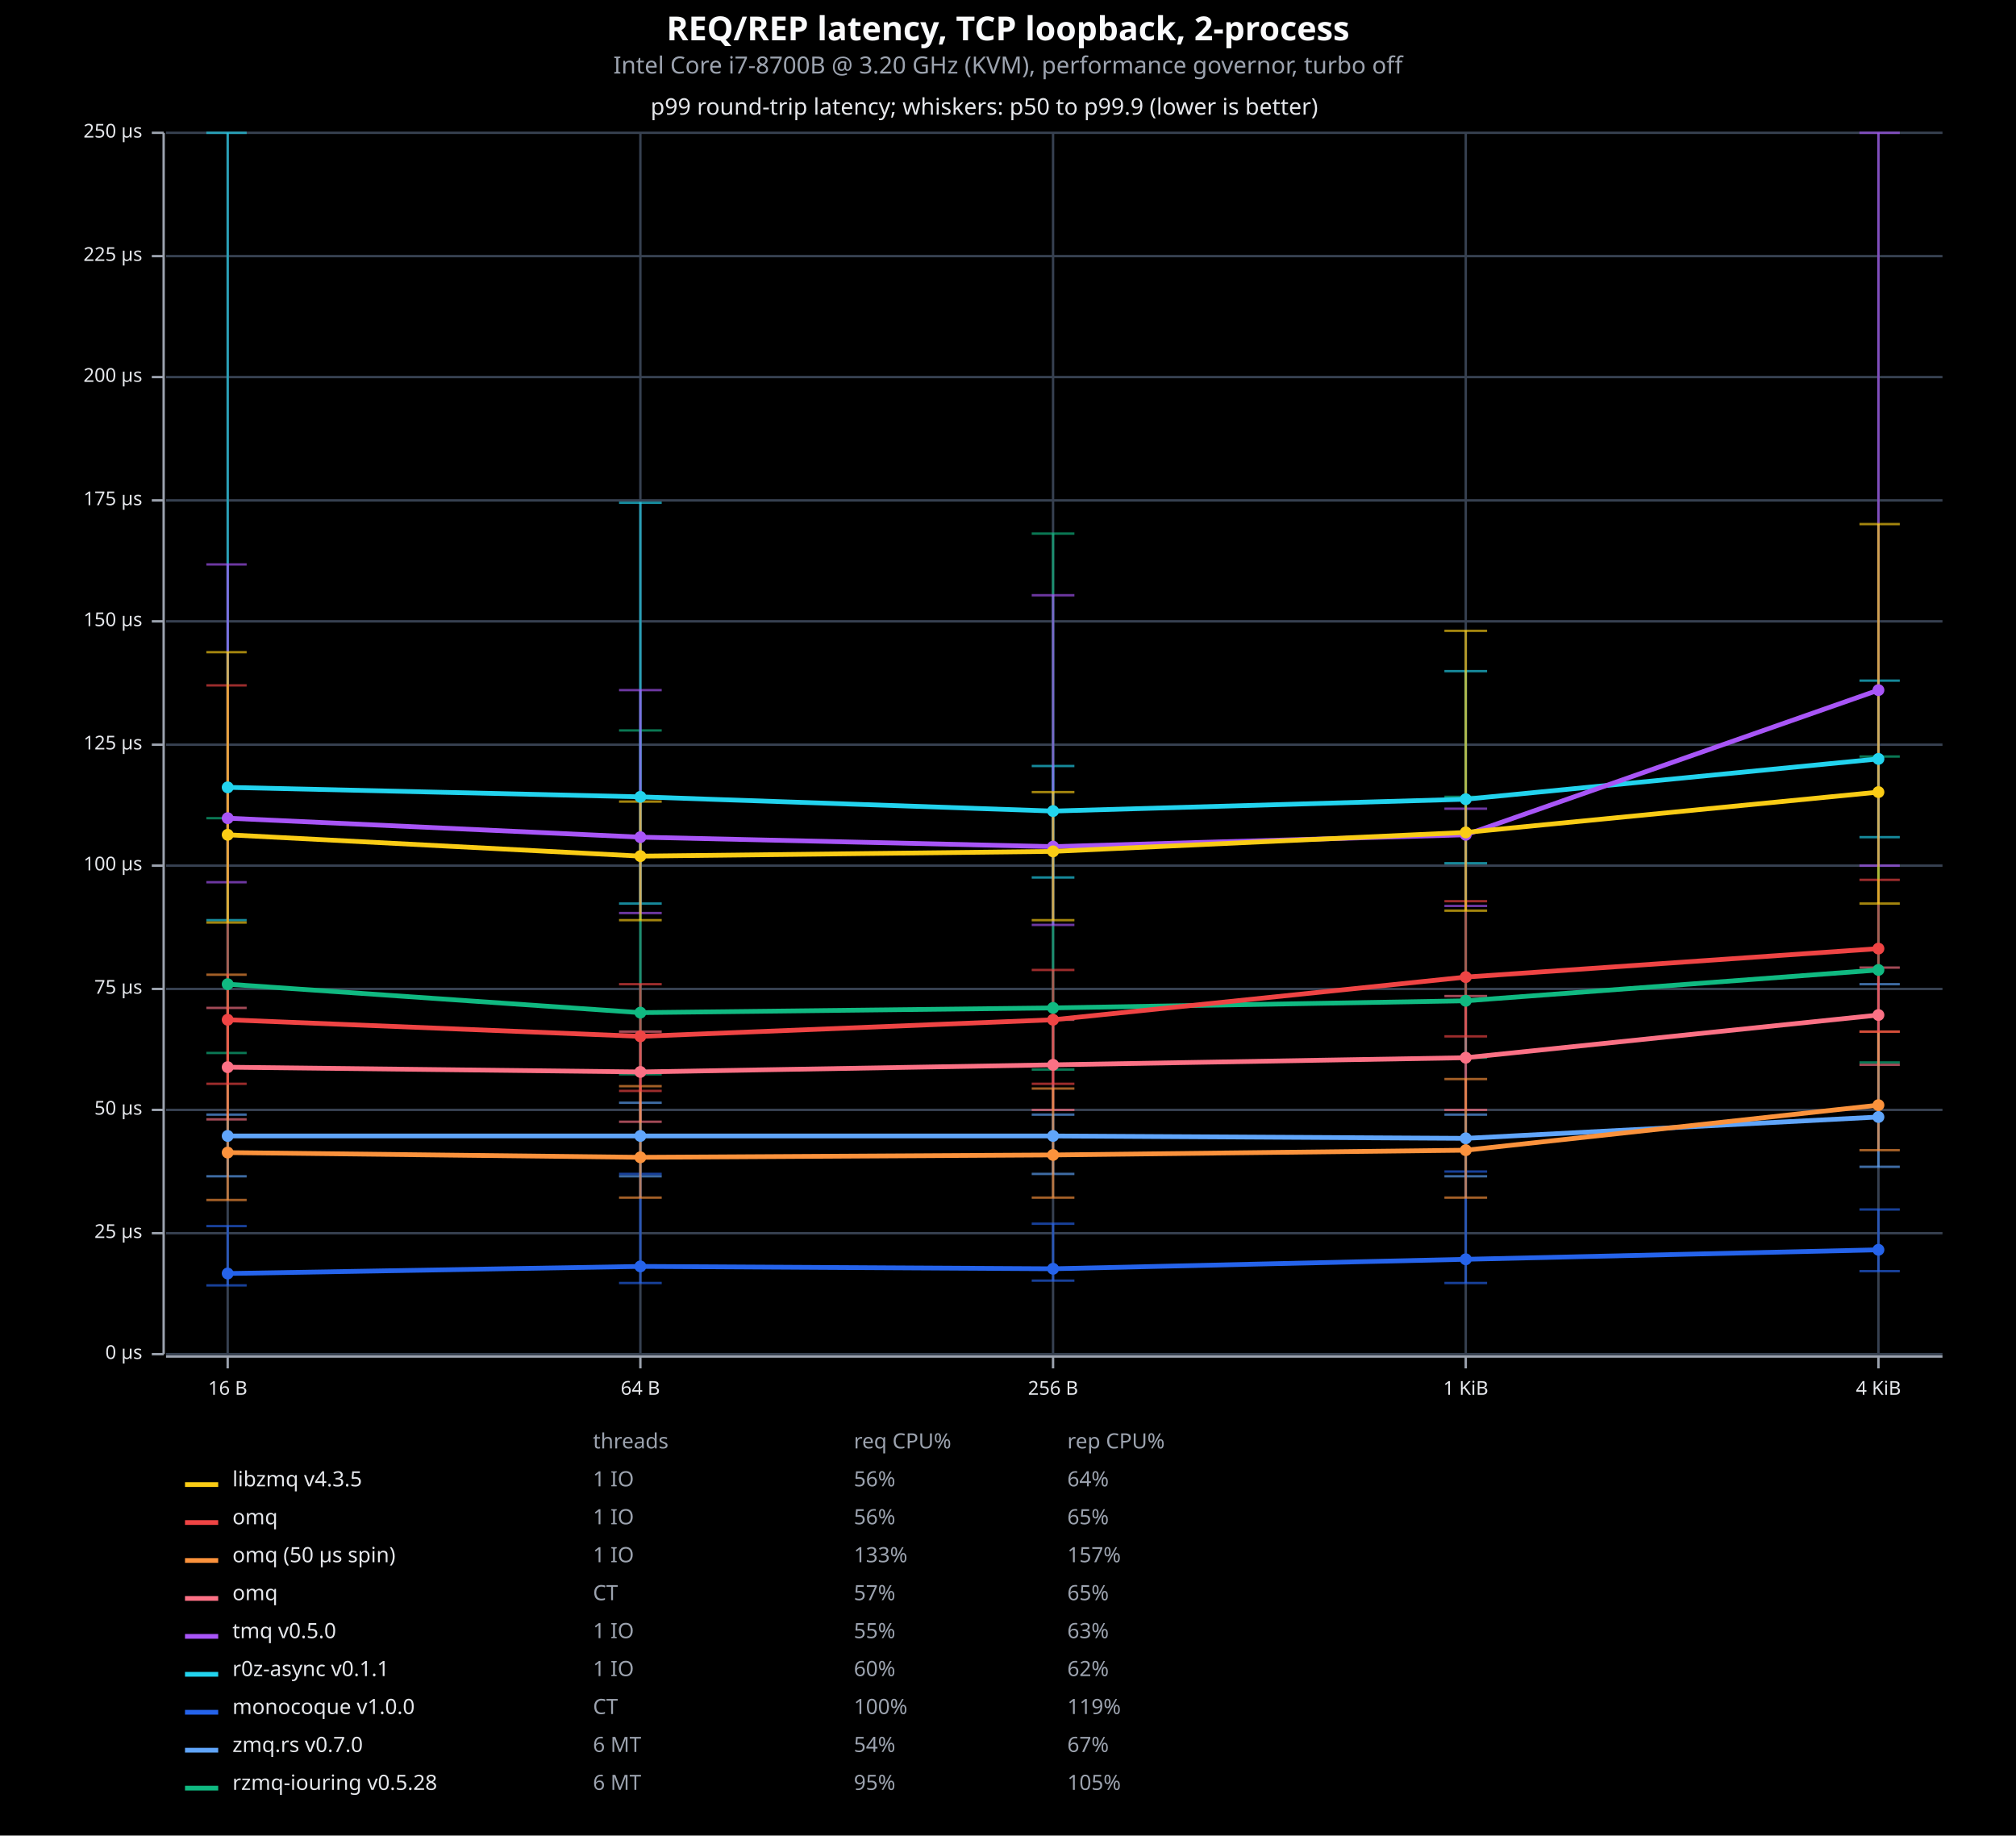
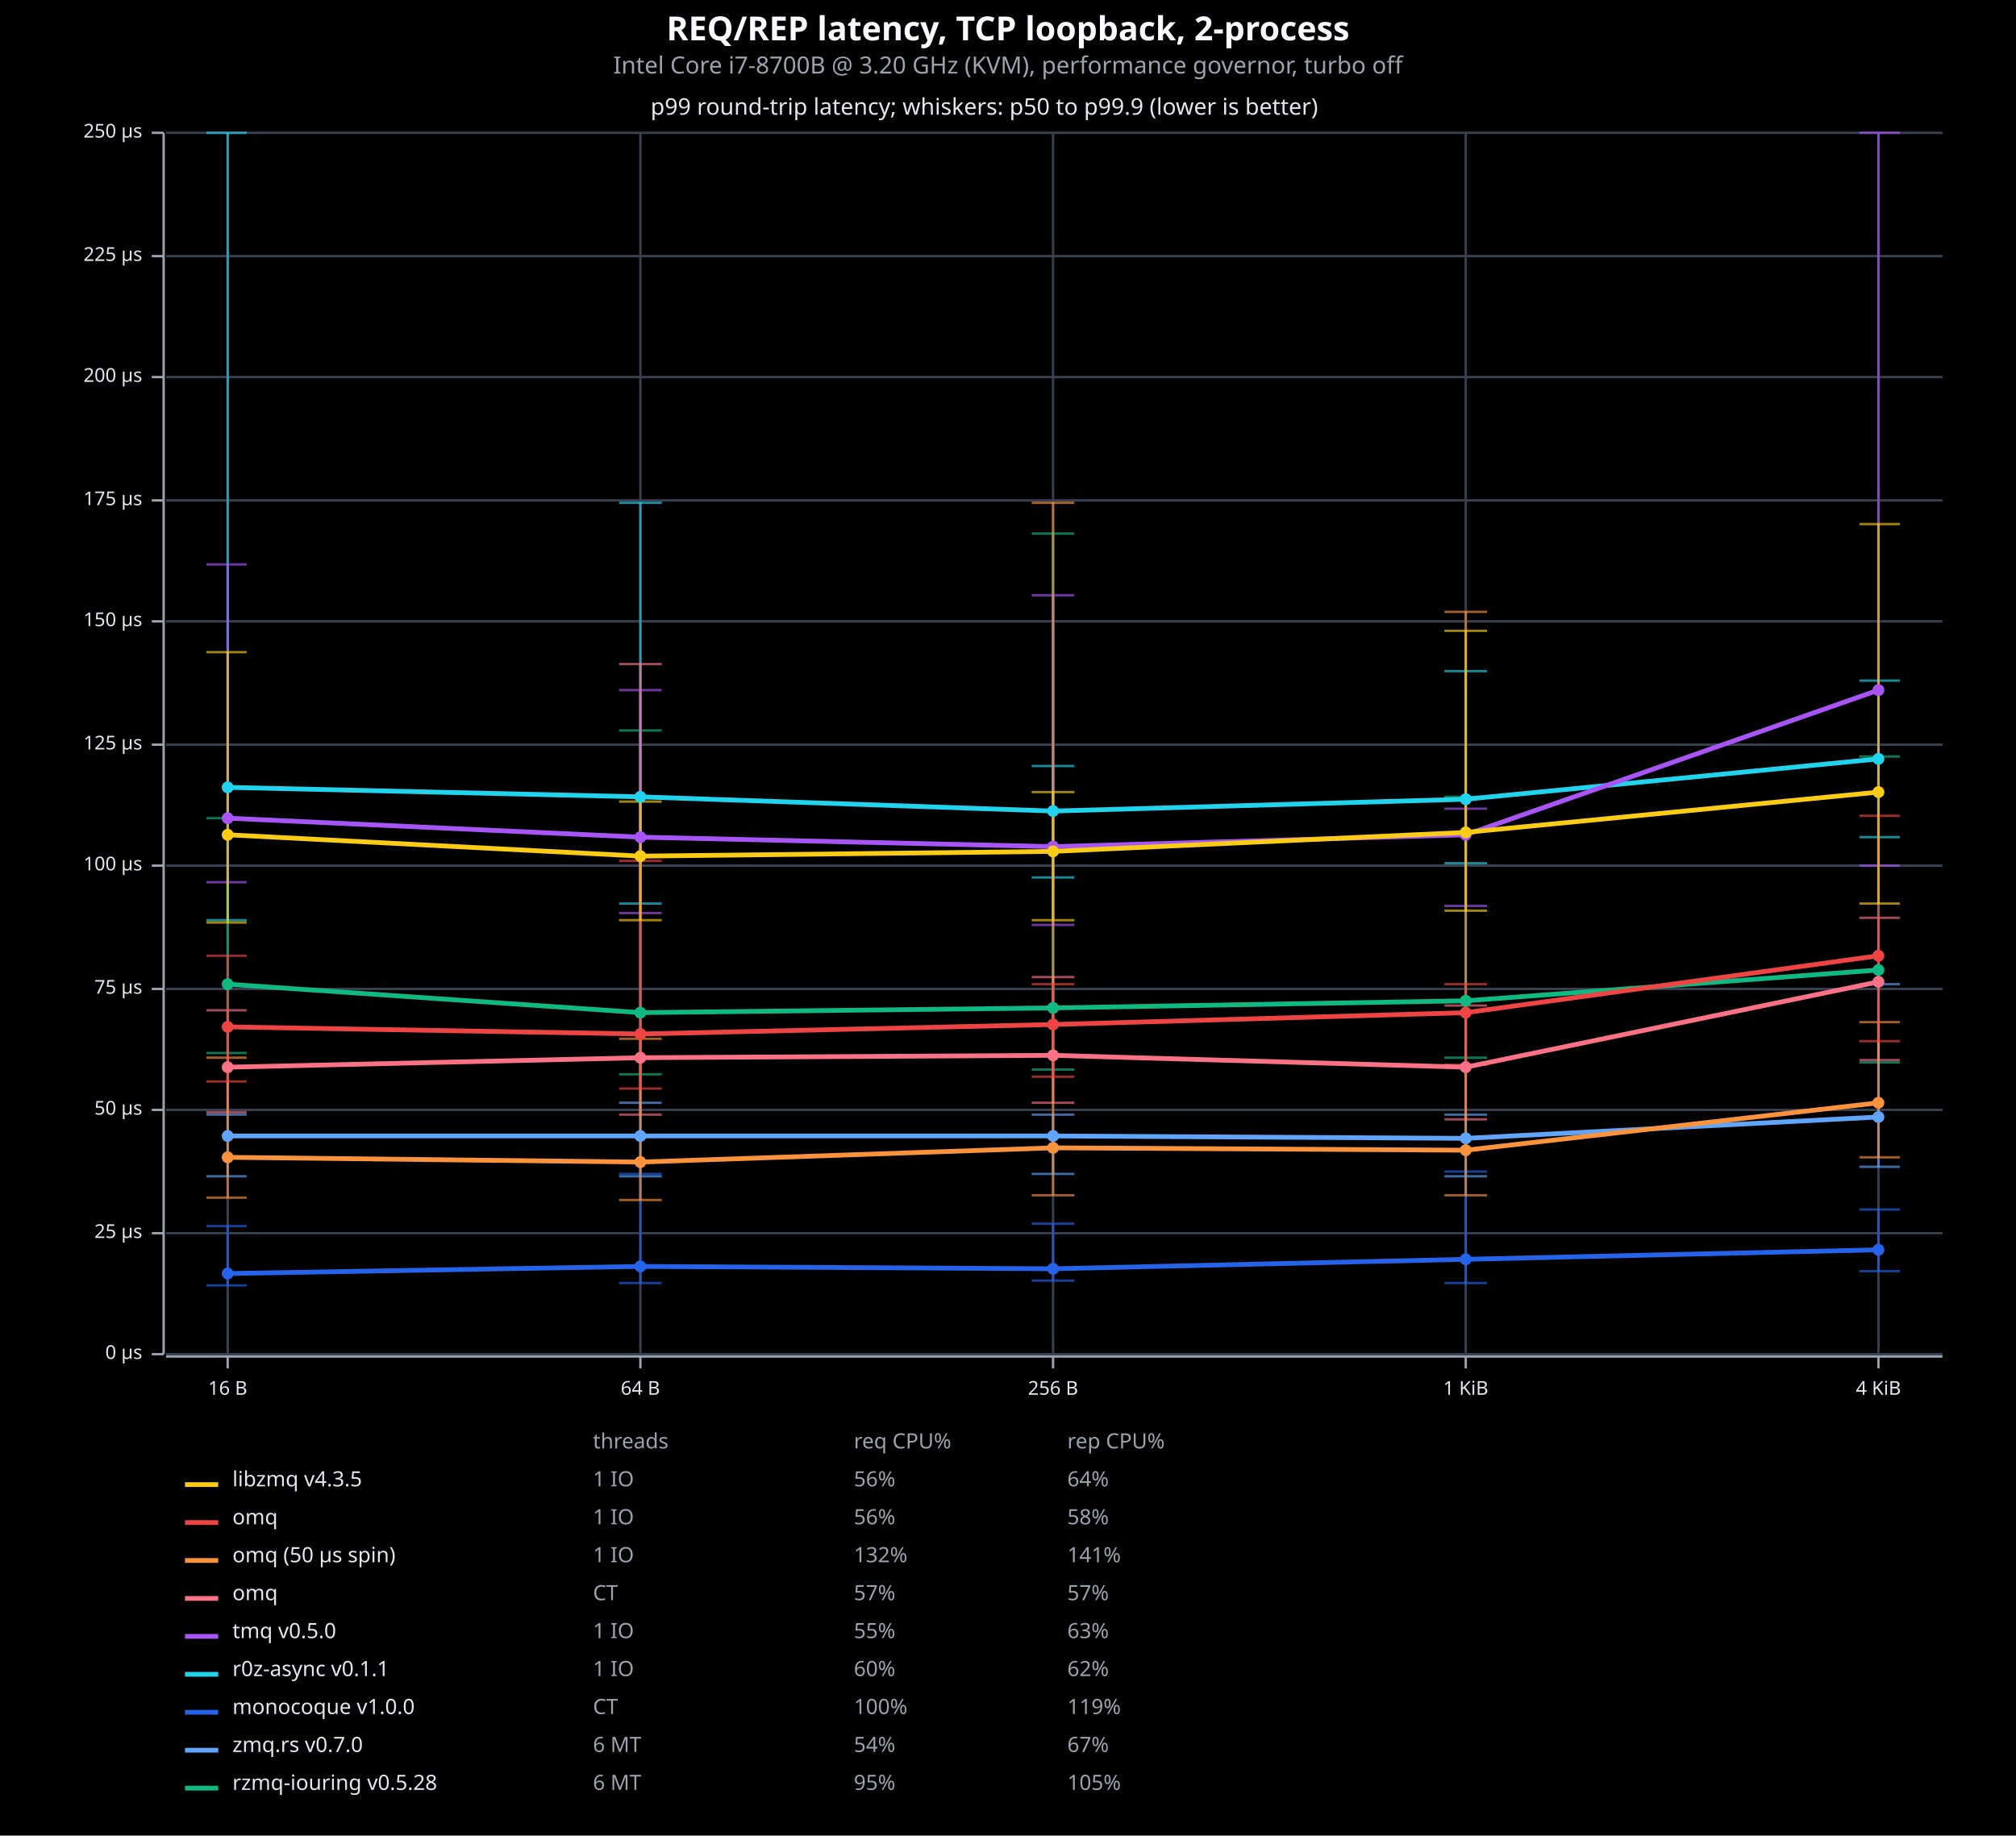
<svg xmlns="http://www.w3.org/2000/svg" viewBox="0 0 850 774" font-family="system-ui, -apple-system, sans-serif">
  <rect x="0" y="0" width="850" height="774" opacity="1" fill="#000000" stroke="none" />
  <text x="425" y="17" text-anchor="middle" font-family="sans-serif" font-size="14" font-weight="bold" fill="#F9FAFB">REQ/REP latency, TCP loopback, 2-process</text>
  <text x="425" y="31" text-anchor="middle" font-family="sans-serif" font-size="10" fill="#9CA3AF">Intel Core i7-8700B @ 3.20 GHz (KVM), performance governor, turbo off</text>
  <text x="415" y="41" dy="0.76em" text-anchor="middle" font-family="sans-serif" font-size="9.677" opacity="1" fill="#E5E7EB">
p99 round-trip latency; whiskers: p50 to p99.9 (lower is better)
</text>
  <line opacity="1" stroke="#374151" stroke-width="1" x1="96" y1="571" x2="96" y2="56" />
  <line opacity="1" stroke="#374151" stroke-width="1" x1="270" y1="571" x2="270" y2="56" />
  <line opacity="1" stroke="#374151" stroke-width="1" x1="444" y1="571" x2="444" y2="56" />
  <line opacity="1" stroke="#374151" stroke-width="1" x1="618" y1="571" x2="618" y2="56" />
  <line opacity="1" stroke="#374151" stroke-width="1" x1="792" y1="571" x2="792" y2="56" />
  <line opacity="1" stroke="#374151" stroke-width="1" x1="70" y1="571" x2="819" y2="571" />
  <line opacity="1" stroke="#374151" stroke-width="1" x1="70" y1="520" x2="819" y2="520" />
  <line opacity="1" stroke="#374151" stroke-width="1" x1="70" y1="468" x2="819" y2="468" />
  <line opacity="1" stroke="#374151" stroke-width="1" x1="70" y1="417" x2="819" y2="417" />
  <line opacity="1" stroke="#374151" stroke-width="1" x1="70" y1="365" x2="819" y2="365" />
  <line opacity="1" stroke="#374151" stroke-width="1" x1="70" y1="314" x2="819" y2="314" />
  <line opacity="1" stroke="#374151" stroke-width="1" x1="70" y1="262" x2="819" y2="262" />
  <line opacity="1" stroke="#374151" stroke-width="1" x1="70" y1="211" x2="819" y2="211" />
  <line opacity="1" stroke="#374151" stroke-width="1" x1="70" y1="159" x2="819" y2="159" />
  <line opacity="1" stroke="#374151" stroke-width="1" x1="70" y1="108" x2="819" y2="108" />
  <line opacity="1" stroke="#374151" stroke-width="1" x1="70" y1="56" x2="819" y2="56" />
  <polyline fill="none" opacity="1" stroke="#9CA3AF" stroke-width="1" points="69,56 69,571 " />
  <text x="60" y="571" dy="0.5ex" text-anchor="end" font-family="sans-serif" font-size="8.065" opacity="1" fill="#E5E7EB">
0 μs
</text>
  <polyline fill="none" opacity="1" stroke="#9CA3AF" stroke-width="1" points="64,571 69,571 " />
  <text x="60" y="520" dy="0.5ex" text-anchor="end" font-family="sans-serif" font-size="8.065" opacity="1" fill="#E5E7EB">
25 μs
</text>
  <polyline fill="none" opacity="1" stroke="#9CA3AF" stroke-width="1" points="64,520 69,520 " />
  <text x="60" y="468" dy="0.5ex" text-anchor="end" font-family="sans-serif" font-size="8.065" opacity="1" fill="#E5E7EB">
50 μs
</text>
  <polyline fill="none" opacity="1" stroke="#9CA3AF" stroke-width="1" points="64,468 69,468 " />
  <text x="60" y="417" dy="0.5ex" text-anchor="end" font-family="sans-serif" font-size="8.065" opacity="1" fill="#E5E7EB">
75 μs
</text>
  <polyline fill="none" opacity="1" stroke="#9CA3AF" stroke-width="1" points="64,417 69,417 " />
  <text x="60" y="365" dy="0.5ex" text-anchor="end" font-family="sans-serif" font-size="8.065" opacity="1" fill="#E5E7EB">
100 μs
</text>
  <polyline fill="none" opacity="1" stroke="#9CA3AF" stroke-width="1" points="64,365 69,365 " />
  <text x="60" y="314" dy="0.5ex" text-anchor="end" font-family="sans-serif" font-size="8.065" opacity="1" fill="#E5E7EB">
125 μs
</text>
  <polyline fill="none" opacity="1" stroke="#9CA3AF" stroke-width="1" points="64,314 69,314 " />
  <text x="60" y="262" dy="0.5ex" text-anchor="end" font-family="sans-serif" font-size="8.065" opacity="1" fill="#E5E7EB">
150 μs
</text>
  <polyline fill="none" opacity="1" stroke="#9CA3AF" stroke-width="1" points="64,262 69,262 " />
  <text x="60" y="211" dy="0.5ex" text-anchor="end" font-family="sans-serif" font-size="8.065" opacity="1" fill="#E5E7EB">
175 μs
</text>
  <polyline fill="none" opacity="1" stroke="#9CA3AF" stroke-width="1" points="64,211 69,211 " />
  <text x="60" y="159" dy="0.5ex" text-anchor="end" font-family="sans-serif" font-size="8.065" opacity="1" fill="#E5E7EB">
200 μs
</text>
  <polyline fill="none" opacity="1" stroke="#9CA3AF" stroke-width="1" points="64,159 69,159 " />
  <text x="60" y="108" dy="0.5ex" text-anchor="end" font-family="sans-serif" font-size="8.065" opacity="1" fill="#E5E7EB">
225 μs
</text>
  <polyline fill="none" opacity="1" stroke="#9CA3AF" stroke-width="1" points="64,108 69,108 " />
  <text x="60" y="56" dy="0.5ex" text-anchor="end" font-family="sans-serif" font-size="8.065" opacity="1" fill="#E5E7EB">
250 μs
</text>
  <polyline fill="none" opacity="1" stroke="#9CA3AF" stroke-width="1" points="64,56 69,56 " />
  <polyline fill="none" opacity="1" stroke="#9CA3AF" stroke-width="1" points="70,572 819,572 " />
  <text x="96" y="582" dy="0.76em" text-anchor="middle" font-family="sans-serif" font-size="8.065" opacity="1" fill="#E5E7EB">
16 B
</text>
  <polyline fill="none" opacity="1" stroke="#9CA3AF" stroke-width="1" points="96,572 96,577 " />
  <text x="270" y="582" dy="0.76em" text-anchor="middle" font-family="sans-serif" font-size="8.065" opacity="1" fill="#E5E7EB">
64 B
</text>
  <polyline fill="none" opacity="1" stroke="#9CA3AF" stroke-width="1" points="270,572 270,577 " />
  <text x="444" y="582" dy="0.76em" text-anchor="middle" font-family="sans-serif" font-size="8.065" opacity="1" fill="#E5E7EB">
256 B
</text>
  <polyline fill="none" opacity="1" stroke="#9CA3AF" stroke-width="1" points="444,572 444,577 " />
  <text x="618" y="582" dy="0.76em" text-anchor="middle" font-family="sans-serif" font-size="8.065" opacity="1" fill="#E5E7EB">
1 KiB
</text>
  <polyline fill="none" opacity="1" stroke="#9CA3AF" stroke-width="1" points="618,572 618,577 " />
  <text x="792" y="582" dy="0.76em" text-anchor="middle" font-family="sans-serif" font-size="8.065" opacity="1" fill="#E5E7EB">
4 KiB
</text>
  <polyline fill="none" opacity="1" stroke="#9CA3AF" stroke-width="1" points="792,572 792,577 " />
  <polyline fill="none" opacity="0.65" stroke="#10B981" stroke-width="1" points="96,444 96,345 " />
  <polyline fill="none" opacity="0.65" stroke="#10B981" stroke-width="1" points="87,444 104,444 " />
  <polyline fill="none" opacity="0.65" stroke="#10B981" stroke-width="1" points="87,345 104,345 " />
  <polyline fill="none" opacity="0.65" stroke="#10B981" stroke-width="1" points="270,453 270,308 " />
  <polyline fill="none" opacity="0.65" stroke="#10B981" stroke-width="1" points="261,453 279,453 " />
  <polyline fill="none" opacity="0.65" stroke="#10B981" stroke-width="1" points="261,308 279,308 " />
  <polyline fill="none" opacity="0.65" stroke="#10B981" stroke-width="1" points="444,451 444,225 " />
  <polyline fill="none" opacity="0.65" stroke="#10B981" stroke-width="1" points="435,451 453,451 " />
  <polyline fill="none" opacity="0.65" stroke="#10B981" stroke-width="1" points="435,225 453,225 " />
  <polyline fill="none" opacity="0.65" stroke="#10B981" stroke-width="1" points="618,446 618,336 " />
  <polyline fill="none" opacity="0.65" stroke="#10B981" stroke-width="1" points="609,446 627,446 " />
  <polyline fill="none" opacity="0.65" stroke="#10B981" stroke-width="1" points="609,336 627,336 " />
  <polyline fill="none" opacity="0.65" stroke="#10B981" stroke-width="1" points="792,448 792,319 " />
  <polyline fill="none" opacity="0.65" stroke="#10B981" stroke-width="1" points="784,448 801,448 " />
  <polyline fill="none" opacity="0.65" stroke="#10B981" stroke-width="1" points="784,319 801,319 " />
  <polyline fill="none" opacity="0.65" stroke="#60A5FA" stroke-width="1" points="96,496 96,470 " />
  <polyline fill="none" opacity="0.65" stroke="#60A5FA" stroke-width="1" points="87,496 104,496 " />
  <polyline fill="none" opacity="0.65" stroke="#60A5FA" stroke-width="1" points="87,470 104,470 " />
  <polyline fill="none" opacity="0.65" stroke="#60A5FA" stroke-width="1" points="270,496 270,465 " />
  <polyline fill="none" opacity="0.65" stroke="#60A5FA" stroke-width="1" points="261,496 279,496 " />
  <polyline fill="none" opacity="0.65" stroke="#60A5FA" stroke-width="1" points="261,465 279,465 " />
  <polyline fill="none" opacity="0.65" stroke="#60A5FA" stroke-width="1" points="444,495 444,470 " />
  <polyline fill="none" opacity="0.65" stroke="#60A5FA" stroke-width="1" points="435,495 453,495 " />
  <polyline fill="none" opacity="0.65" stroke="#60A5FA" stroke-width="1" points="435,470 453,470 " />
  <polyline fill="none" opacity="0.65" stroke="#60A5FA" stroke-width="1" points="618,496 618,470 " />
  <polyline fill="none" opacity="0.65" stroke="#60A5FA" stroke-width="1" points="609,496 627,496 " />
  <polyline fill="none" opacity="0.65" stroke="#60A5FA" stroke-width="1" points="609,470 627,470 " />
  <polyline fill="none" opacity="0.65" stroke="#60A5FA" stroke-width="1" points="792,492 792,415 " />
  <polyline fill="none" opacity="0.65" stroke="#60A5FA" stroke-width="1" points="784,492 801,492 " />
  <polyline fill="none" opacity="0.65" stroke="#60A5FA" stroke-width="1" points="784,415 801,415 " />
  <polyline fill="none" opacity="0.65" stroke="#2563EB" stroke-width="1" points="96,542 96,517 " />
  <polyline fill="none" opacity="0.65" stroke="#2563EB" stroke-width="1" points="87,542 104,542 " />
  <polyline fill="none" opacity="0.65" stroke="#2563EB" stroke-width="1" points="87,517 104,517 " />
  <polyline fill="none" opacity="0.65" stroke="#2563EB" stroke-width="1" points="270,541 270,495 " />
  <polyline fill="none" opacity="0.65" stroke="#2563EB" stroke-width="1" points="261,541 279,541 " />
  <polyline fill="none" opacity="0.65" stroke="#2563EB" stroke-width="1" points="261,495 279,495 " />
  <polyline fill="none" opacity="0.65" stroke="#2563EB" stroke-width="1" points="444,540 444,516 " />
  <polyline fill="none" opacity="0.65" stroke="#2563EB" stroke-width="1" points="435,540 453,540 " />
  <polyline fill="none" opacity="0.65" stroke="#2563EB" stroke-width="1" points="435,516 453,516 " />
  <polyline fill="none" opacity="0.65" stroke="#2563EB" stroke-width="1" points="618,541 618,494 " />
  <polyline fill="none" opacity="0.65" stroke="#2563EB" stroke-width="1" points="609,541 627,541 " />
  <polyline fill="none" opacity="0.65" stroke="#2563EB" stroke-width="1" points="609,494 627,494 " />
  <polyline fill="none" opacity="0.65" stroke="#2563EB" stroke-width="1" points="792,536 792,510 " />
  <polyline fill="none" opacity="0.65" stroke="#2563EB" stroke-width="1" points="784,536 801,536 " />
  <polyline fill="none" opacity="0.65" stroke="#2563EB" stroke-width="1" points="784,510 801,510 " />
  <polyline fill="none" opacity="0.65" stroke="#22D3EE" stroke-width="1" points="96,388 96,56 " />
  <polyline fill="none" opacity="0.65" stroke="#22D3EE" stroke-width="1" points="87,388 104,388 " />
  <polyline fill="none" opacity="0.65" stroke="#22D3EE" stroke-width="1" points="87,56 104,56 " />
  <polyline fill="none" opacity="0.65" stroke="#22D3EE" stroke-width="1" points="270,381 270,212 " />
  <polyline fill="none" opacity="0.65" stroke="#22D3EE" stroke-width="1" points="261,381 279,381 " />
  <polyline fill="none" opacity="0.65" stroke="#22D3EE" stroke-width="1" points="261,212 279,212 " />
  <polyline fill="none" opacity="0.65" stroke="#22D3EE" stroke-width="1" points="444,370 444,323 " />
  <polyline fill="none" opacity="0.65" stroke="#22D3EE" stroke-width="1" points="435,370 453,370 " />
  <polyline fill="none" opacity="0.65" stroke="#22D3EE" stroke-width="1" points="435,323 453,323 " />
  <polyline fill="none" opacity="0.65" stroke="#22D3EE" stroke-width="1" points="618,364 618,283 " />
  <polyline fill="none" opacity="0.65" stroke="#22D3EE" stroke-width="1" points="609,364 627,364 " />
  <polyline fill="none" opacity="0.65" stroke="#22D3EE" stroke-width="1" points="609,283 627,283 " />
  <polyline fill="none" opacity="0.65" stroke="#22D3EE" stroke-width="1" points="792,353 792,287 " />
  <polyline fill="none" opacity="0.65" stroke="#22D3EE" stroke-width="1" points="784,353 801,353 " />
  <polyline fill="none" opacity="0.65" stroke="#22D3EE" stroke-width="1" points="784,287 801,287 " />
  <polyline fill="none" opacity="0.65" stroke="#A855F7" stroke-width="1" points="96,372 96,238 " />
  <polyline fill="none" opacity="0.65" stroke="#A855F7" stroke-width="1" points="87,372 104,372 " />
  <polyline fill="none" opacity="0.65" stroke="#A855F7" stroke-width="1" points="87,238 104,238 " />
  <polyline fill="none" opacity="0.65" stroke="#A855F7" stroke-width="1" points="270,385 270,291 " />
  <polyline fill="none" opacity="0.65" stroke="#A855F7" stroke-width="1" points="261,385 279,385 " />
  <polyline fill="none" opacity="0.65" stroke="#A855F7" stroke-width="1" points="261,291 279,291 " />
  <polyline fill="none" opacity="0.65" stroke="#A855F7" stroke-width="1" points="444,390 444,251 " />
  <polyline fill="none" opacity="0.65" stroke="#A855F7" stroke-width="1" points="435,390 453,390 " />
  <polyline fill="none" opacity="0.65" stroke="#A855F7" stroke-width="1" points="435,251 453,251 " />
  <polyline fill="none" opacity="0.65" stroke="#A855F7" stroke-width="1" points="618,382 618,341 " />
  <polyline fill="none" opacity="0.65" stroke="#A855F7" stroke-width="1" points="609,382 627,382 " />
  <polyline fill="none" opacity="0.65" stroke="#A855F7" stroke-width="1" points="609,341 627,341 " />
  <polyline fill="none" opacity="0.65" stroke="#A855F7" stroke-width="1" points="792,365 792,56 " />
  <polyline fill="none" opacity="0.65" stroke="#A855F7" stroke-width="1" points="784,365 801,365 " />
  <polyline fill="none" opacity="0.65" stroke="#A855F7" stroke-width="1" points="784,56 801,56 " />
-   <polyline fill="none" opacity="0.65" stroke="#FB7185" stroke-width="1" points="96,472 96,425 " />
-   <polyline fill="none" opacity="0.65" stroke="#FB7185" stroke-width="1" points="87,472 104,472 " />
-   <polyline fill="none" opacity="0.65" stroke="#FB7185" stroke-width="1" points="87,425 104,425 " />
-   <polyline fill="none" opacity="0.65" stroke="#FB7185" stroke-width="1" points="270,473 270,435 " />
-   <polyline fill="none" opacity="0.65" stroke="#FB7185" stroke-width="1" points="261,473 279,473 " />
-   <polyline fill="none" opacity="0.65" stroke="#FB7185" stroke-width="1" points="261,435 279,435 " />
-   <polyline fill="none" opacity="0.65" stroke="#FB7185" stroke-width="1" points="444,468 444,430 " />
-   <polyline fill="none" opacity="0.65" stroke="#FB7185" stroke-width="1" points="435,468 453,468 " />
-   <polyline fill="none" opacity="0.65" stroke="#FB7185" stroke-width="1" points="435,430 453,430 " />
-   <polyline fill="none" opacity="0.65" stroke="#FB7185" stroke-width="1" points="618,468 618,420 " />
-   <polyline fill="none" opacity="0.65" stroke="#FB7185" stroke-width="1" points="609,468 627,468 " />
-   <polyline fill="none" opacity="0.65" stroke="#FB7185" stroke-width="1" points="609,420 627,420 " />
-   <polyline fill="none" opacity="0.65" stroke="#FB7185" stroke-width="1" points="792,449 792,408 " />
-   <polyline fill="none" opacity="0.65" stroke="#FB7185" stroke-width="1" points="784,449 801,449 " />
-   <polyline fill="none" opacity="0.65" stroke="#FB7185" stroke-width="1" points="784,408 801,408 " />
-   <polyline fill="none" opacity="0.65" stroke="#FB923C" stroke-width="1" points="96,506 96,411 " />
-   <polyline fill="none" opacity="0.65" stroke="#FB923C" stroke-width="1" points="87,506 104,506 " />
-   <polyline fill="none" opacity="0.65" stroke="#FB923C" stroke-width="1" points="87,411 104,411 " />
-   <polyline fill="none" opacity="0.65" stroke="#FB923C" stroke-width="1" points="270,505 270,458 " />
-   <polyline fill="none" opacity="0.65" stroke="#FB923C" stroke-width="1" points="261,505 279,505 " />
-   <polyline fill="none" opacity="0.65" stroke="#FB923C" stroke-width="1" points="261,458 279,458 " />
-   <polyline fill="none" opacity="0.65" stroke="#FB923C" stroke-width="1" points="444,505 444,459 " />
-   <polyline fill="none" opacity="0.65" stroke="#FB923C" stroke-width="1" points="435,505 453,505 " />
-   <polyline fill="none" opacity="0.65" stroke="#FB923C" stroke-width="1" points="435,459 453,459 " />
-   <polyline fill="none" opacity="0.65" stroke="#FB923C" stroke-width="1" points="618,505 618,455 " />
-   <polyline fill="none" opacity="0.65" stroke="#FB923C" stroke-width="1" points="609,505 627,505 " />
-   <polyline fill="none" opacity="0.65" stroke="#FB923C" stroke-width="1" points="609,455 627,455 " />
-   <polyline fill="none" opacity="0.65" stroke="#FB923C" stroke-width="1" points="792,485 792,435 " />
-   <polyline fill="none" opacity="0.65" stroke="#FB923C" stroke-width="1" points="784,485 801,485 " />
-   <polyline fill="none" opacity="0.65" stroke="#FB923C" stroke-width="1" points="784,435 801,435 " />
-   <polyline fill="none" opacity="0.65" stroke="#EF4444" stroke-width="1" points="96,457 96,289 " />
-   <polyline fill="none" opacity="0.65" stroke="#EF4444" stroke-width="1" points="87,457 104,457 " />
-   <polyline fill="none" opacity="0.65" stroke="#EF4444" stroke-width="1" points="87,289 104,289 " />
-   <polyline fill="none" opacity="0.65" stroke="#EF4444" stroke-width="1" points="270,460 270,415 " />
-   <polyline fill="none" opacity="0.65" stroke="#EF4444" stroke-width="1" points="261,460 279,460 " />
-   <polyline fill="none" opacity="0.65" stroke="#EF4444" stroke-width="1" points="261,415 279,415 " />
-   <polyline fill="none" opacity="0.65" stroke="#EF4444" stroke-width="1" points="444,457 444,409 " />
-   <polyline fill="none" opacity="0.65" stroke="#EF4444" stroke-width="1" points="435,457 453,457 " />
-   <polyline fill="none" opacity="0.65" stroke="#EF4444" stroke-width="1" points="435,409 453,409 " />
-   <polyline fill="none" opacity="0.65" stroke="#EF4444" stroke-width="1" points="618,437 618,380 " />
-   <polyline fill="none" opacity="0.65" stroke="#EF4444" stroke-width="1" points="609,437 627,437 " />
-   <polyline fill="none" opacity="0.65" stroke="#EF4444" stroke-width="1" points="609,380 627,380 " />
-   <polyline fill="none" opacity="0.65" stroke="#EF4444" stroke-width="1" points="792,435 792,371 " />
-   <polyline fill="none" opacity="0.65" stroke="#EF4444" stroke-width="1" points="784,435 801,435 " />
-   <polyline fill="none" opacity="0.65" stroke="#EF4444" stroke-width="1" points="784,371 801,371 " />
+   <polyline fill="none" opacity="0.65" stroke="#FB7185" stroke-width="1" points="96,469 96,426 " />
+   <polyline fill="none" opacity="0.65" stroke="#FB7185" stroke-width="1" points="87,469 104,469 " />
+   <polyline fill="none" opacity="0.65" stroke="#FB7185" stroke-width="1" points="87,426 104,426 " />
+   <polyline fill="none" opacity="0.65" stroke="#FB7185" stroke-width="1" points="270,470 270,280 " />
+   <polyline fill="none" opacity="0.65" stroke="#FB7185" stroke-width="1" points="261,470 279,470 " />
+   <polyline fill="none" opacity="0.65" stroke="#FB7185" stroke-width="1" points="261,280 279,280 " />
+   <polyline fill="none" opacity="0.65" stroke="#FB7185" stroke-width="1" points="444,465 444,412 " />
+   <polyline fill="none" opacity="0.65" stroke="#FB7185" stroke-width="1" points="435,465 453,465 " />
+   <polyline fill="none" opacity="0.65" stroke="#FB7185" stroke-width="1" points="435,412 453,412 " />
+   <polyline fill="none" opacity="0.65" stroke="#FB7185" stroke-width="1" points="618,472 618,424 " />
+   <polyline fill="none" opacity="0.65" stroke="#FB7185" stroke-width="1" points="609,472 627,472 " />
+   <polyline fill="none" opacity="0.65" stroke="#FB7185" stroke-width="1" points="609,424 627,424 " />
+   <polyline fill="none" opacity="0.65" stroke="#FB7185" stroke-width="1" points="792,447 792,387 " />
+   <polyline fill="none" opacity="0.65" stroke="#FB7185" stroke-width="1" points="784,447 801,447 " />
+   <polyline fill="none" opacity="0.65" stroke="#FB7185" stroke-width="1" points="784,387 801,387 " />
+   <polyline fill="none" opacity="0.65" stroke="#FB923C" stroke-width="1" points="96,505 96,446 " />
+   <polyline fill="none" opacity="0.65" stroke="#FB923C" stroke-width="1" points="87,505 104,505 " />
+   <polyline fill="none" opacity="0.65" stroke="#FB923C" stroke-width="1" points="87,446 104,446 " />
+   <polyline fill="none" opacity="0.65" stroke="#FB923C" stroke-width="1" points="270,506 270,438 " />
+   <polyline fill="none" opacity="0.65" stroke="#FB923C" stroke-width="1" points="261,506 279,506 " />
+   <polyline fill="none" opacity="0.65" stroke="#FB923C" stroke-width="1" points="261,438 279,438 " />
+   <polyline fill="none" opacity="0.65" stroke="#FB923C" stroke-width="1" points="444,504 444,212 " />
+   <polyline fill="none" opacity="0.65" stroke="#FB923C" stroke-width="1" points="435,504 453,504 " />
+   <polyline fill="none" opacity="0.65" stroke="#FB923C" stroke-width="1" points="435,212 453,212 " />
+   <polyline fill="none" opacity="0.65" stroke="#FB923C" stroke-width="1" points="618,504 618,258 " />
+   <polyline fill="none" opacity="0.65" stroke="#FB923C" stroke-width="1" points="609,504 627,504 " />
+   <polyline fill="none" opacity="0.65" stroke="#FB923C" stroke-width="1" points="609,258 627,258 " />
+   <polyline fill="none" opacity="0.65" stroke="#FB923C" stroke-width="1" points="792,488 792,431 " />
+   <polyline fill="none" opacity="0.65" stroke="#FB923C" stroke-width="1" points="784,488 801,488 " />
+   <polyline fill="none" opacity="0.65" stroke="#FB923C" stroke-width="1" points="784,431 801,431 " />
+   <polyline fill="none" opacity="0.65" stroke="#EF4444" stroke-width="1" points="96,456 96,403 " />
+   <polyline fill="none" opacity="0.65" stroke="#EF4444" stroke-width="1" points="87,456 104,456 " />
+   <polyline fill="none" opacity="0.65" stroke="#EF4444" stroke-width="1" points="87,403 104,403 " />
+   <polyline fill="none" opacity="0.65" stroke="#EF4444" stroke-width="1" points="270,459 270,363 " />
+   <polyline fill="none" opacity="0.65" stroke="#EF4444" stroke-width="1" points="261,459 279,459 " />
+   <polyline fill="none" opacity="0.65" stroke="#EF4444" stroke-width="1" points="261,363 279,363 " />
+   <polyline fill="none" opacity="0.65" stroke="#EF4444" stroke-width="1" points="444,454 444,415 " />
+   <polyline fill="none" opacity="0.65" stroke="#EF4444" stroke-width="1" points="435,454 453,454 " />
+   <polyline fill="none" opacity="0.65" stroke="#EF4444" stroke-width="1" points="435,415 453,415 " />
+   <polyline fill="none" opacity="0.65" stroke="#EF4444" stroke-width="1" points="618,449 618,415 " />
+   <polyline fill="none" opacity="0.65" stroke="#EF4444" stroke-width="1" points="609,449 627,449 " />
+   <polyline fill="none" opacity="0.65" stroke="#EF4444" stroke-width="1" points="609,415 627,415 " />
+   <polyline fill="none" opacity="0.65" stroke="#EF4444" stroke-width="1" points="792,439 792,344 " />
+   <polyline fill="none" opacity="0.65" stroke="#EF4444" stroke-width="1" points="784,439 801,439 " />
+   <polyline fill="none" opacity="0.65" stroke="#EF4444" stroke-width="1" points="784,344 801,344 " />
  <polyline fill="none" opacity="0.65" stroke="#FACC15" stroke-width="1" points="96,389 96,275 " />
  <polyline fill="none" opacity="0.65" stroke="#FACC15" stroke-width="1" points="87,389 104,389 " />
  <polyline fill="none" opacity="0.65" stroke="#FACC15" stroke-width="1" points="87,275 104,275 " />
  <polyline fill="none" opacity="0.65" stroke="#FACC15" stroke-width="1" points="270,388 270,338 " />
  <polyline fill="none" opacity="0.65" stroke="#FACC15" stroke-width="1" points="261,388 279,388 " />
  <polyline fill="none" opacity="0.65" stroke="#FACC15" stroke-width="1" points="261,338 279,338 " />
  <polyline fill="none" opacity="0.65" stroke="#FACC15" stroke-width="1" points="444,388 444,334 " />
  <polyline fill="none" opacity="0.65" stroke="#FACC15" stroke-width="1" points="435,388 453,388 " />
  <polyline fill="none" opacity="0.65" stroke="#FACC15" stroke-width="1" points="435,334 453,334 " />
  <polyline fill="none" opacity="0.65" stroke="#FACC15" stroke-width="1" points="618,384 618,266 " />
  <polyline fill="none" opacity="0.65" stroke="#FACC15" stroke-width="1" points="609,384 627,384 " />
  <polyline fill="none" opacity="0.65" stroke="#FACC15" stroke-width="1" points="609,266 627,266 " />
  <polyline fill="none" opacity="0.65" stroke="#FACC15" stroke-width="1" points="792,381 792,221 " />
  <polyline fill="none" opacity="0.65" stroke="#FACC15" stroke-width="1" points="784,381 801,381 " />
  <polyline fill="none" opacity="0.65" stroke="#FACC15" stroke-width="1" points="784,221 801,221 " />
  <polyline fill="none" opacity="1" stroke="#10B981" stroke-width="2" points="96,415 270,427 444,425 618,422 792,409 " />
  <circle cx="96" cy="415" r="2.5" opacity="1" fill="#10B981" stroke="none" stroke-width="1" />
  <circle cx="270" cy="427" r="2.5" opacity="1" fill="#10B981" stroke="none" stroke-width="1" />
  <circle cx="444" cy="425" r="2.5" opacity="1" fill="#10B981" stroke="none" stroke-width="1" />
  <circle cx="618" cy="422" r="2.5" opacity="1" fill="#10B981" stroke="none" stroke-width="1" />
  <circle cx="792" cy="409" r="2.5" opacity="1" fill="#10B981" stroke="none" stroke-width="1" />
  <polyline fill="none" opacity="1" stroke="#60A5FA" stroke-width="2" points="96,479 270,479 444,479 618,480 792,471 " />
  <circle cx="96" cy="479" r="2.5" opacity="1" fill="#60A5FA" stroke="none" stroke-width="1" />
  <circle cx="270" cy="479" r="2.5" opacity="1" fill="#60A5FA" stroke="none" stroke-width="1" />
  <circle cx="444" cy="479" r="2.5" opacity="1" fill="#60A5FA" stroke="none" stroke-width="1" />
  <circle cx="618" cy="480" r="2.5" opacity="1" fill="#60A5FA" stroke="none" stroke-width="1" />
  <circle cx="792" cy="471" r="2.5" opacity="1" fill="#60A5FA" stroke="none" stroke-width="1" />
  <polyline fill="none" opacity="1" stroke="#2563EB" stroke-width="2" points="96,537 270,534 444,535 618,531 792,527 " />
  <circle cx="96" cy="537" r="2.5" opacity="1" fill="#2563EB" stroke="none" stroke-width="1" />
  <circle cx="270" cy="534" r="2.5" opacity="1" fill="#2563EB" stroke="none" stroke-width="1" />
  <circle cx="444" cy="535" r="2.5" opacity="1" fill="#2563EB" stroke="none" stroke-width="1" />
  <circle cx="618" cy="531" r="2.5" opacity="1" fill="#2563EB" stroke="none" stroke-width="1" />
  <circle cx="792" cy="527" r="2.5" opacity="1" fill="#2563EB" stroke="none" stroke-width="1" />
  <polyline fill="none" opacity="1" stroke="#22D3EE" stroke-width="2" points="96,332 270,336 444,342 618,337 792,320 " />
  <circle cx="96" cy="332" r="2.5" opacity="1" fill="#22D3EE" stroke="none" stroke-width="1" />
  <circle cx="270" cy="336" r="2.5" opacity="1" fill="#22D3EE" stroke="none" stroke-width="1" />
  <circle cx="444" cy="342" r="2.5" opacity="1" fill="#22D3EE" stroke="none" stroke-width="1" />
  <circle cx="618" cy="337" r="2.5" opacity="1" fill="#22D3EE" stroke="none" stroke-width="1" />
  <circle cx="792" cy="320" r="2.5" opacity="1" fill="#22D3EE" stroke="none" stroke-width="1" />
  <polyline fill="none" opacity="1" stroke="#A855F7" stroke-width="2" points="96,345 270,353 444,357 618,352 792,291 " />
  <circle cx="96" cy="345" r="2.5" opacity="1" fill="#A855F7" stroke="none" stroke-width="1" />
  <circle cx="270" cy="353" r="2.5" opacity="1" fill="#A855F7" stroke="none" stroke-width="1" />
  <circle cx="444" cy="357" r="2.5" opacity="1" fill="#A855F7" stroke="none" stroke-width="1" />
  <circle cx="618" cy="352" r="2.5" opacity="1" fill="#A855F7" stroke="none" stroke-width="1" />
  <circle cx="792" cy="291" r="2.5" opacity="1" fill="#A855F7" stroke="none" stroke-width="1" />
-   <polyline fill="none" opacity="1" stroke="#FB7185" stroke-width="2" points="96,450 270,452 444,449 618,446 792,428 " />
+   <polyline fill="none" opacity="1" stroke="#FB7185" stroke-width="2" points="96,450 270,446 444,445 618,450 792,414 " />
  <circle cx="96" cy="450" r="2.5" opacity="1" fill="#FB7185" stroke="none" stroke-width="1" />
-   <circle cx="270" cy="452" r="2.5" opacity="1" fill="#FB7185" stroke="none" stroke-width="1" />
-   <circle cx="444" cy="449" r="2.5" opacity="1" fill="#FB7185" stroke="none" stroke-width="1" />
-   <circle cx="618" cy="446" r="2.5" opacity="1" fill="#FB7185" stroke="none" stroke-width="1" />
-   <circle cx="792" cy="428" r="2.5" opacity="1" fill="#FB7185" stroke="none" stroke-width="1" />
-   <polyline fill="none" opacity="1" stroke="#FB923C" stroke-width="2" points="96,486 270,488 444,487 618,485 792,466 " />
-   <circle cx="96" cy="486" r="2.5" opacity="1" fill="#FB923C" stroke="none" stroke-width="1" />
-   <circle cx="270" cy="488" r="2.5" opacity="1" fill="#FB923C" stroke="none" stroke-width="1" />
-   <circle cx="444" cy="487" r="2.5" opacity="1" fill="#FB923C" stroke="none" stroke-width="1" />
+   <circle cx="270" cy="446" r="2.5" opacity="1" fill="#FB7185" stroke="none" stroke-width="1" />
+   <circle cx="444" cy="445" r="2.5" opacity="1" fill="#FB7185" stroke="none" stroke-width="1" />
+   <circle cx="618" cy="450" r="2.5" opacity="1" fill="#FB7185" stroke="none" stroke-width="1" />
+   <circle cx="792" cy="414" r="2.5" opacity="1" fill="#FB7185" stroke="none" stroke-width="1" />
+   <polyline fill="none" opacity="1" stroke="#FB923C" stroke-width="2" points="96,488 270,490 444,484 618,485 792,465 " />
+   <circle cx="96" cy="488" r="2.5" opacity="1" fill="#FB923C" stroke="none" stroke-width="1" />
+   <circle cx="270" cy="490" r="2.5" opacity="1" fill="#FB923C" stroke="none" stroke-width="1" />
+   <circle cx="444" cy="484" r="2.5" opacity="1" fill="#FB923C" stroke="none" stroke-width="1" />
  <circle cx="618" cy="485" r="2.5" opacity="1" fill="#FB923C" stroke="none" stroke-width="1" />
-   <circle cx="792" cy="466" r="2.5" opacity="1" fill="#FB923C" stroke="none" stroke-width="1" />
-   <polyline fill="none" opacity="1" stroke="#EF4444" stroke-width="2" points="96,430 270,437 444,430 618,412 792,400 " />
-   <circle cx="96" cy="430" r="2.5" opacity="1" fill="#EF4444" stroke="none" stroke-width="1" />
-   <circle cx="270" cy="437" r="2.5" opacity="1" fill="#EF4444" stroke="none" stroke-width="1" />
-   <circle cx="444" cy="430" r="2.5" opacity="1" fill="#EF4444" stroke="none" stroke-width="1" />
-   <circle cx="618" cy="412" r="2.5" opacity="1" fill="#EF4444" stroke="none" stroke-width="1" />
-   <circle cx="792" cy="400" r="2.5" opacity="1" fill="#EF4444" stroke="none" stroke-width="1" />
+   <circle cx="792" cy="465" r="2.5" opacity="1" fill="#FB923C" stroke="none" stroke-width="1" />
+   <polyline fill="none" opacity="1" stroke="#EF4444" stroke-width="2" points="96,433 270,436 444,432 618,427 792,403 " />
+   <circle cx="96" cy="433" r="2.5" opacity="1" fill="#EF4444" stroke="none" stroke-width="1" />
+   <circle cx="270" cy="436" r="2.5" opacity="1" fill="#EF4444" stroke="none" stroke-width="1" />
+   <circle cx="444" cy="432" r="2.5" opacity="1" fill="#EF4444" stroke="none" stroke-width="1" />
+   <circle cx="618" cy="427" r="2.5" opacity="1" fill="#EF4444" stroke="none" stroke-width="1" />
+   <circle cx="792" cy="403" r="2.5" opacity="1" fill="#EF4444" stroke="none" stroke-width="1" />
  <polyline fill="none" opacity="1" stroke="#FACC15" stroke-width="2" points="96,352 270,361 444,359 618,351 792,334 " />
  <circle cx="96" cy="352" r="2.5" opacity="1" fill="#FACC15" stroke="none" stroke-width="1" />
  <circle cx="270" cy="361" r="2.5" opacity="1" fill="#FACC15" stroke="none" stroke-width="1" />
  <circle cx="444" cy="359" r="2.5" opacity="1" fill="#FACC15" stroke="none" stroke-width="1" />
  <circle cx="618" cy="351" r="2.5" opacity="1" fill="#FACC15" stroke="none" stroke-width="1" />
  <circle cx="792" cy="334" r="2.5" opacity="1" fill="#FACC15" stroke="none" stroke-width="1" />
  <text x="250" y="604" dy="0.76em" text-anchor="start" font-family="sans-serif" font-size="8.871" opacity="1" fill="#9CA3AF">
threads
</text>
  <text x="360" y="604" dy="0.76em" text-anchor="start" font-family="sans-serif" font-size="8.871" opacity="1" fill="#9CA3AF">
req CPU%
</text>
  <text x="450" y="604" dy="0.76em" text-anchor="start" font-family="sans-serif" font-size="8.871" opacity="1" fill="#9CA3AF">
rep CPU%
</text>
  <polyline fill="none" opacity="1" stroke="#FACC15" stroke-width="2" points="78,626 92,626 " />
  <text x="98" y="620" dy="0.76em" text-anchor="start" font-family="sans-serif" font-size="8.871" opacity="1" fill="#E5E7EB">
libzmq v4.3.5
</text>
  <text x="250" y="620" dy="0.76em" text-anchor="start" font-family="sans-serif" font-size="8.871" opacity="1" fill="#9CA3AF">
1 IO
</text>
  <text x="360" y="620" dy="0.76em" text-anchor="start" font-family="sans-serif" font-size="8.871" opacity="1" fill="#9CA3AF">
56%
</text>
  <text x="450" y="620" dy="0.76em" text-anchor="start" font-family="sans-serif" font-size="8.871" opacity="1" fill="#9CA3AF">
64%
</text>
  <polyline fill="none" opacity="1" stroke="#EF4444" stroke-width="2" points="78,642 92,642 " />
  <text x="98" y="636" dy="0.76em" text-anchor="start" font-family="sans-serif" font-size="8.871" opacity="1" fill="#E5E7EB">
omq
</text>
  <text x="250" y="636" dy="0.76em" text-anchor="start" font-family="sans-serif" font-size="8.871" opacity="1" fill="#9CA3AF">
1 IO
</text>
  <text x="360" y="636" dy="0.76em" text-anchor="start" font-family="sans-serif" font-size="8.871" opacity="1" fill="#9CA3AF">
56%
</text>
  <text x="450" y="636" dy="0.76em" text-anchor="start" font-family="sans-serif" font-size="8.871" opacity="1" fill="#9CA3AF">
- 65%
+ 58%
</text>
  <polyline fill="none" opacity="1" stroke="#FB923C" stroke-width="2" points="78,658 92,658 " />
  <text x="98" y="652" dy="0.76em" text-anchor="start" font-family="sans-serif" font-size="8.871" opacity="1" fill="#E5E7EB">
omq (50 μs spin)
</text>
  <text x="250" y="652" dy="0.76em" text-anchor="start" font-family="sans-serif" font-size="8.871" opacity="1" fill="#9CA3AF">
1 IO
</text>
  <text x="360" y="652" dy="0.76em" text-anchor="start" font-family="sans-serif" font-size="8.871" opacity="1" fill="#9CA3AF">
- 133%
+ 132%
</text>
  <text x="450" y="652" dy="0.76em" text-anchor="start" font-family="sans-serif" font-size="8.871" opacity="1" fill="#9CA3AF">
- 157%
+ 141%
</text>
  <polyline fill="none" opacity="1" stroke="#FB7185" stroke-width="2" points="78,674 92,674 " />
  <text x="98" y="668" dy="0.76em" text-anchor="start" font-family="sans-serif" font-size="8.871" opacity="1" fill="#E5E7EB">
omq
</text>
  <text x="250" y="668" dy="0.76em" text-anchor="start" font-family="sans-serif" font-size="8.871" opacity="1" fill="#9CA3AF">
CT
</text>
  <text x="360" y="668" dy="0.76em" text-anchor="start" font-family="sans-serif" font-size="8.871" opacity="1" fill="#9CA3AF">
57%
</text>
  <text x="450" y="668" dy="0.76em" text-anchor="start" font-family="sans-serif" font-size="8.871" opacity="1" fill="#9CA3AF">
- 65%
+ 57%
</text>
  <polyline fill="none" opacity="1" stroke="#A855F7" stroke-width="2" points="78,690 92,690 " />
  <text x="98" y="684" dy="0.76em" text-anchor="start" font-family="sans-serif" font-size="8.871" opacity="1" fill="#E5E7EB">
tmq v0.5.0
</text>
  <text x="250" y="684" dy="0.76em" text-anchor="start" font-family="sans-serif" font-size="8.871" opacity="1" fill="#9CA3AF">
1 IO
</text>
  <text x="360" y="684" dy="0.76em" text-anchor="start" font-family="sans-serif" font-size="8.871" opacity="1" fill="#9CA3AF">
55%
</text>
  <text x="450" y="684" dy="0.76em" text-anchor="start" font-family="sans-serif" font-size="8.871" opacity="1" fill="#9CA3AF">
63%
</text>
  <polyline fill="none" opacity="1" stroke="#22D3EE" stroke-width="2" points="78,706 92,706 " />
  <text x="98" y="700" dy="0.76em" text-anchor="start" font-family="sans-serif" font-size="8.871" opacity="1" fill="#E5E7EB">
r0z-async v0.1.1
</text>
  <text x="250" y="700" dy="0.76em" text-anchor="start" font-family="sans-serif" font-size="8.871" opacity="1" fill="#9CA3AF">
1 IO
</text>
  <text x="360" y="700" dy="0.76em" text-anchor="start" font-family="sans-serif" font-size="8.871" opacity="1" fill="#9CA3AF">
60%
</text>
  <text x="450" y="700" dy="0.76em" text-anchor="start" font-family="sans-serif" font-size="8.871" opacity="1" fill="#9CA3AF">
62%
</text>
  <polyline fill="none" opacity="1" stroke="#2563EB" stroke-width="2" points="78,722 92,722 " />
  <text x="98" y="716" dy="0.76em" text-anchor="start" font-family="sans-serif" font-size="8.871" opacity="1" fill="#E5E7EB">
monocoque v1.0.0
</text>
  <text x="250" y="716" dy="0.76em" text-anchor="start" font-family="sans-serif" font-size="8.871" opacity="1" fill="#9CA3AF">
CT
</text>
  <text x="360" y="716" dy="0.76em" text-anchor="start" font-family="sans-serif" font-size="8.871" opacity="1" fill="#9CA3AF">
100%
</text>
  <text x="450" y="716" dy="0.76em" text-anchor="start" font-family="sans-serif" font-size="8.871" opacity="1" fill="#9CA3AF">
119%
</text>
  <polyline fill="none" opacity="1" stroke="#60A5FA" stroke-width="2" points="78,738 92,738 " />
  <text x="98" y="732" dy="0.76em" text-anchor="start" font-family="sans-serif" font-size="8.871" opacity="1" fill="#E5E7EB">
zmq.rs v0.7.0
</text>
  <text x="250" y="732" dy="0.76em" text-anchor="start" font-family="sans-serif" font-size="8.871" opacity="1" fill="#9CA3AF">
6 MT
</text>
  <text x="360" y="732" dy="0.76em" text-anchor="start" font-family="sans-serif" font-size="8.871" opacity="1" fill="#9CA3AF">
54%
</text>
  <text x="450" y="732" dy="0.76em" text-anchor="start" font-family="sans-serif" font-size="8.871" opacity="1" fill="#9CA3AF">
67%
</text>
  <polyline fill="none" opacity="1" stroke="#10B981" stroke-width="2" points="78,754 92,754 " />
  <text x="98" y="748" dy="0.76em" text-anchor="start" font-family="sans-serif" font-size="8.871" opacity="1" fill="#E5E7EB">
rzmq-iouring v0.5.28
</text>
  <text x="250" y="748" dy="0.76em" text-anchor="start" font-family="sans-serif" font-size="8.871" opacity="1" fill="#9CA3AF">
6 MT
</text>
  <text x="360" y="748" dy="0.76em" text-anchor="start" font-family="sans-serif" font-size="8.871" opacity="1" fill="#9CA3AF">
95%
</text>
  <text x="450" y="748" dy="0.76em" text-anchor="start" font-family="sans-serif" font-size="8.871" opacity="1" fill="#9CA3AF">
105%
</text>
</svg>
